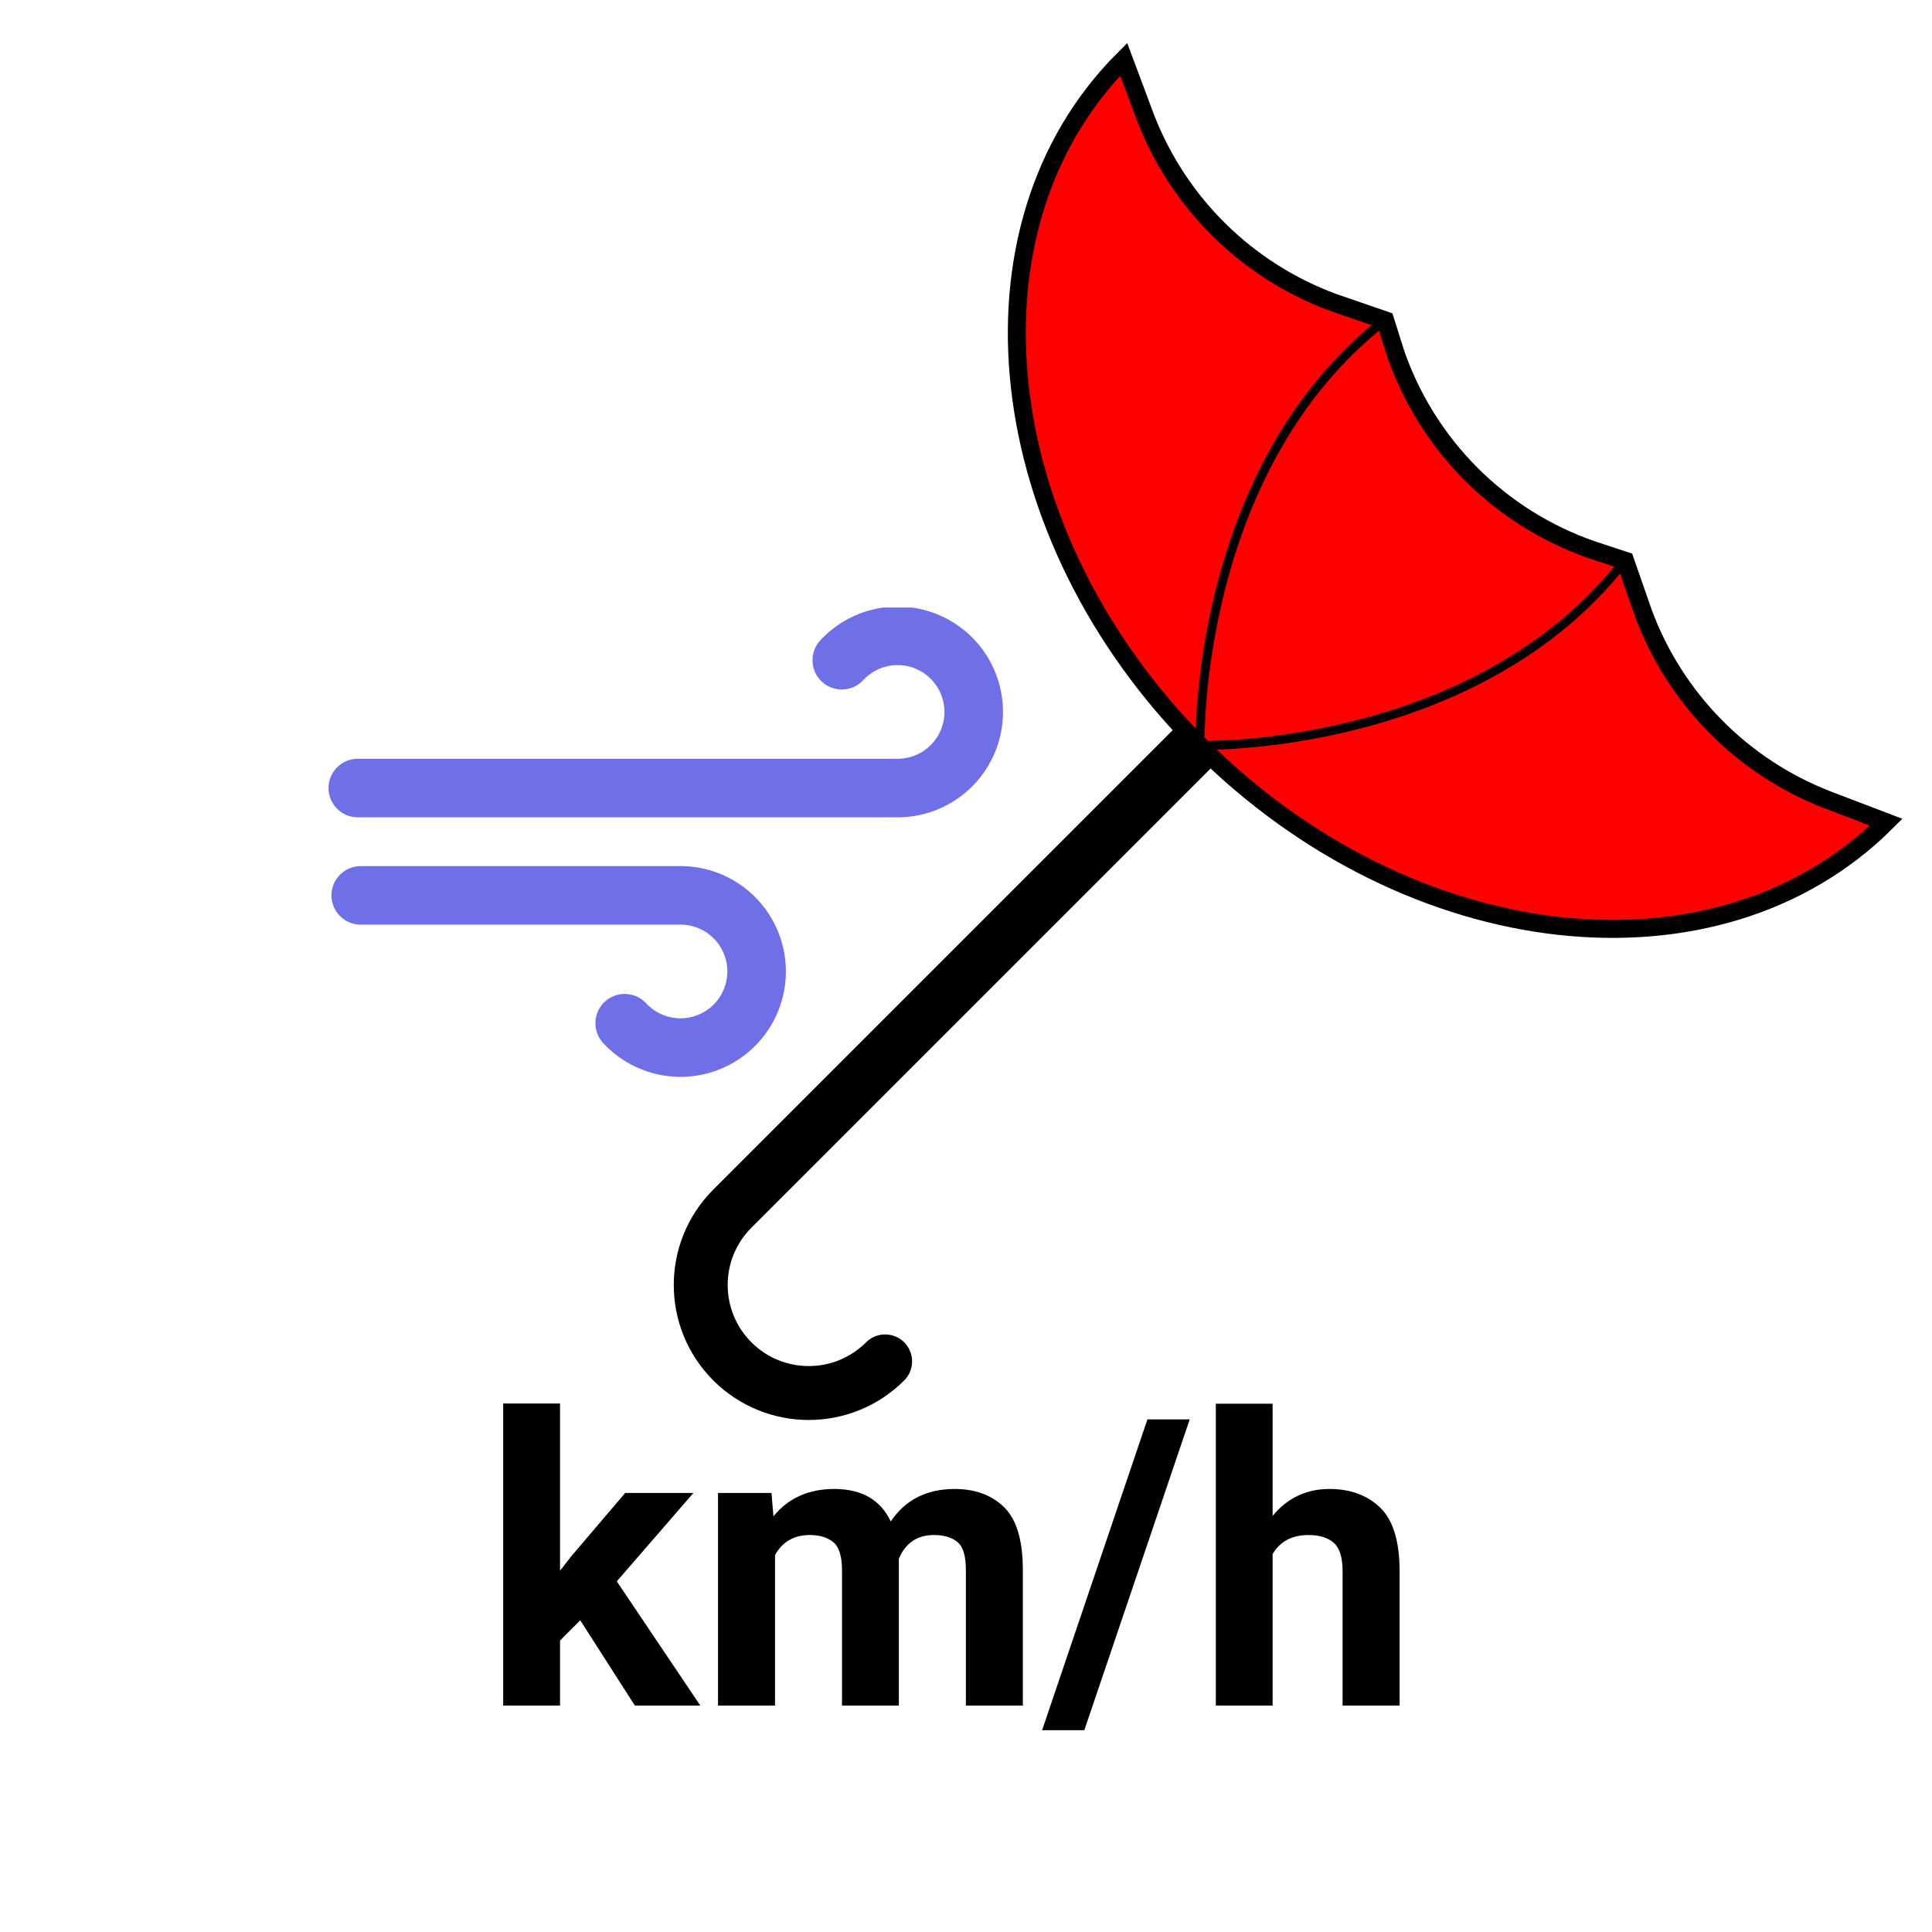
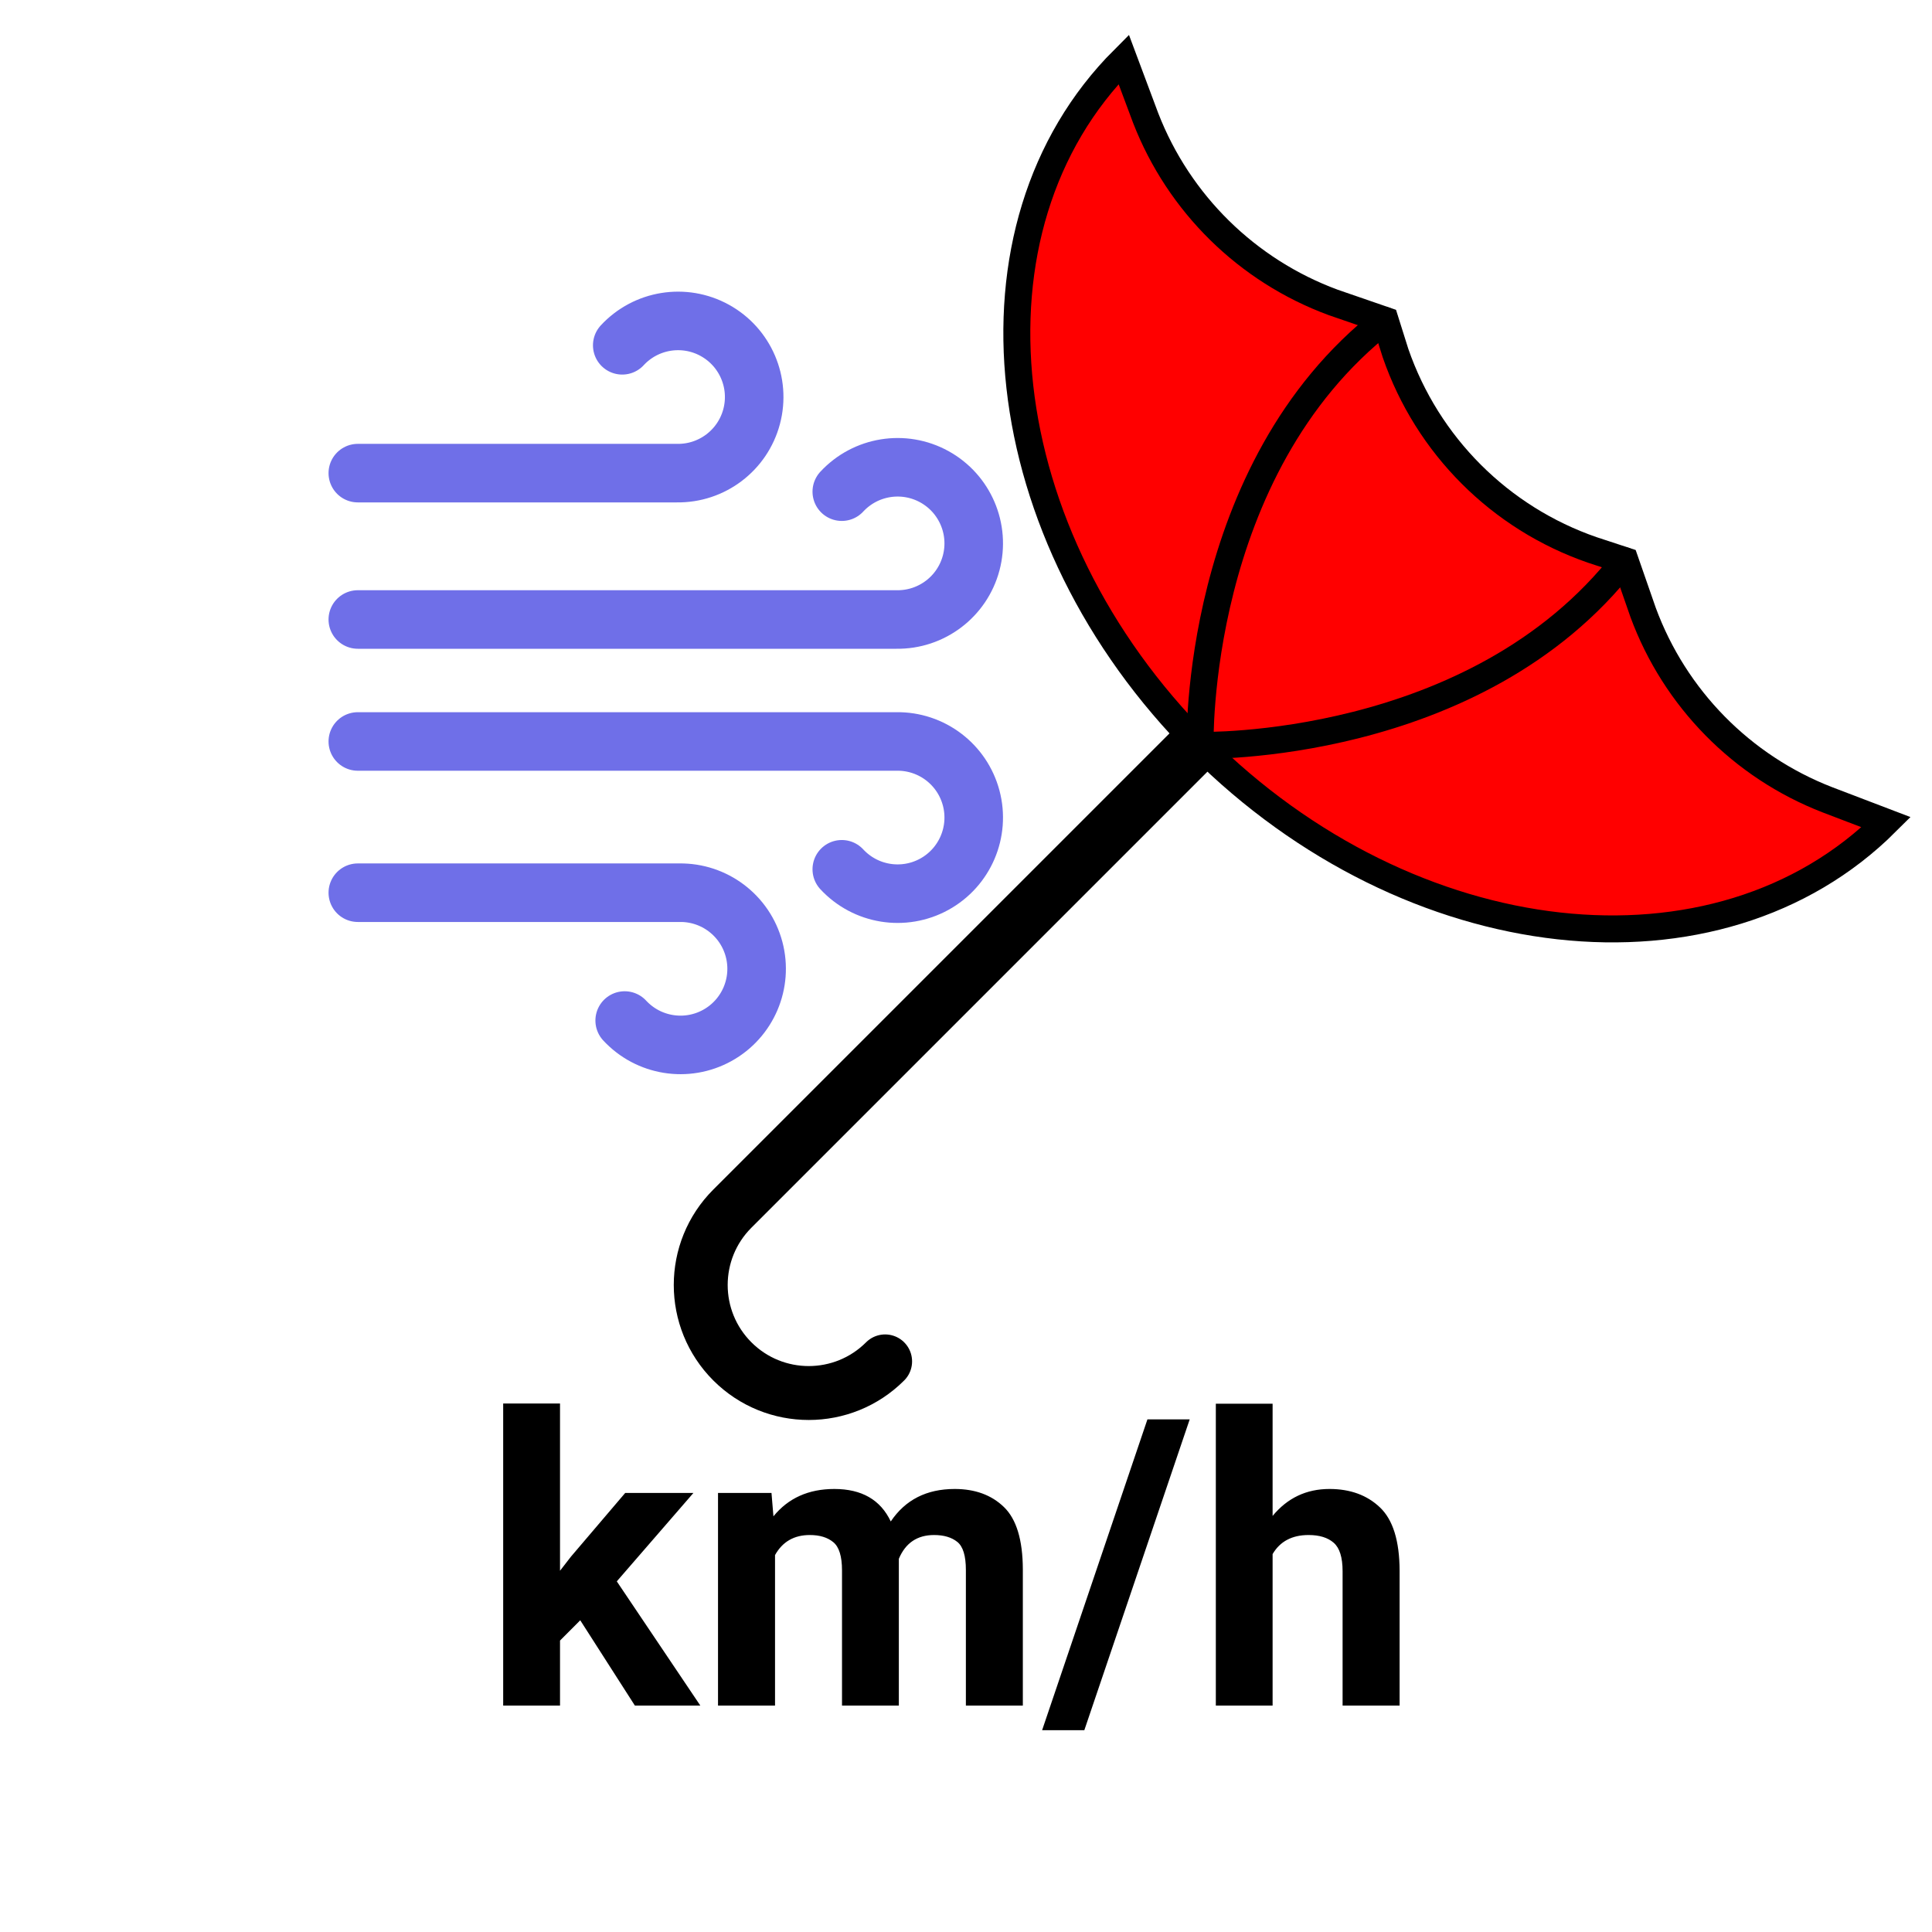
<svg xmlns="http://www.w3.org/2000/svg" xmlns:xlink="http://www.w3.org/1999/xlink" viewBox="0 0 512 512">
  <symbol id="umberella" viewBox="23 87 430 370">
    <path fill="none" stroke="black" stroke-linecap="round" stroke-linejoin="round" stroke-width="12" d="M220 360a24 24 0 11-34-34l1.8-1.8L343 169" />
-     <path fill="red" stroke="black" stroke-miterlimit="10" stroke-width="4" d="M442.8 240c-37.5 37.4-105.9 29.8-152.7-17s-54.5-115.3-17-152.8l4.9 13.1         a71.2 71.2 0 0041.7 41l11.6 4 2.3 7.3         a70.8 70.8 0 0043.8 43.8l7.3 2.4 4 11.5         a71.1 71.1 0 0041 41.7Z" />
-     <path fill="none" stroke="black" stroke-linecap="round" stroke-linejoin="round" stroke-width="2" d="M384.6 181.8c-33.1 42.6-94.5 41.1-94.5 41.1         s-1.5-61.4 41.1-94.6" />
+     <path fill="red" stroke="black" stroke-miterlimit="10" stroke-width="6" d="M442.8 240c-37.5 37.4-105.9 29.8-152.7-17s-54.5-115.3-17-152.8l4.9 13.1         a71.2 71.2 0 0041.7 41l11.6 4 2.3 7.3         a70.8 70.8 0 0043.8 43.8l7.3 2.4 4 11.5         a71.1 71.1 0 0041 41.7Z" />
+     <path fill="none" stroke="black" stroke-linecap="round" stroke-linejoin="round" stroke-width="6" d="M384.6 181.8c-33.1 42.6-94.5 41.1-94.5 41.1         s-1.5-61.4 41.1-94.6" />
  </symbol>
  <defs>
    <symbol id="arc-pair" viewBox="50 0 258 396">
-       <path fill="none" stroke="#6f6fe8" stroke-linecap="round" stroke-miterlimit="10" stroke-width="12" d="M105.2 10.8A15.6 15.6 0 11116.4 37H6" />
-       <path fill="none" stroke="#6f6fe8" stroke-linecap="round" stroke-miterlimit="10" stroke-width="12" d="M60.7 85.2A15.6 15.6 0 1071.9 59H6.6" />
+       <path fill="none" stroke="#6f6fe8" stroke-linecap="round" stroke-miterlimit="10" stroke-width="12" d="M105.2 10.8 A15.6 15.6 0 11116.4 37 H51" transform="translate(-45 36)" />
+       <path fill="none" stroke="#6f6fe8" stroke-linecap="round" stroke-miterlimit="10" stroke-width="12" d="M105.2 10.8 A15.6 15.6 0 11116.4 37 H6" transform="translate(0 66)" />
+       <path fill="none" stroke="#6f6fe8" stroke-linecap="round" stroke-miterlimit="10" stroke-width="12" d="M105.2 10.8A15.6 15.6 0 11116.4 37H6" transform="translate(0 165) scale(1, -1)" />
+       <path fill="none" stroke="#6f6fe8" stroke-linecap="round" stroke-miterlimit="10" stroke-width="12" d="M60.7 85.2A15.6 15.6 0 1071.9 59H6" transform="translate(0 100)" />
    </symbol>
  </defs>
-   <use xlink:href="#arc-pair" transform="translate(62.5 161)" />
+   <use xlink:href="#arc-pair" transform="translate(62.5 31)" />
  <use xlink:href="#umberella" />
  <text x="252" y="452" fill="black" font-size="106.667px" font-weight="bold" font-family="Roboto" text-anchor="middle">
    km/h
  </text>
</svg>
